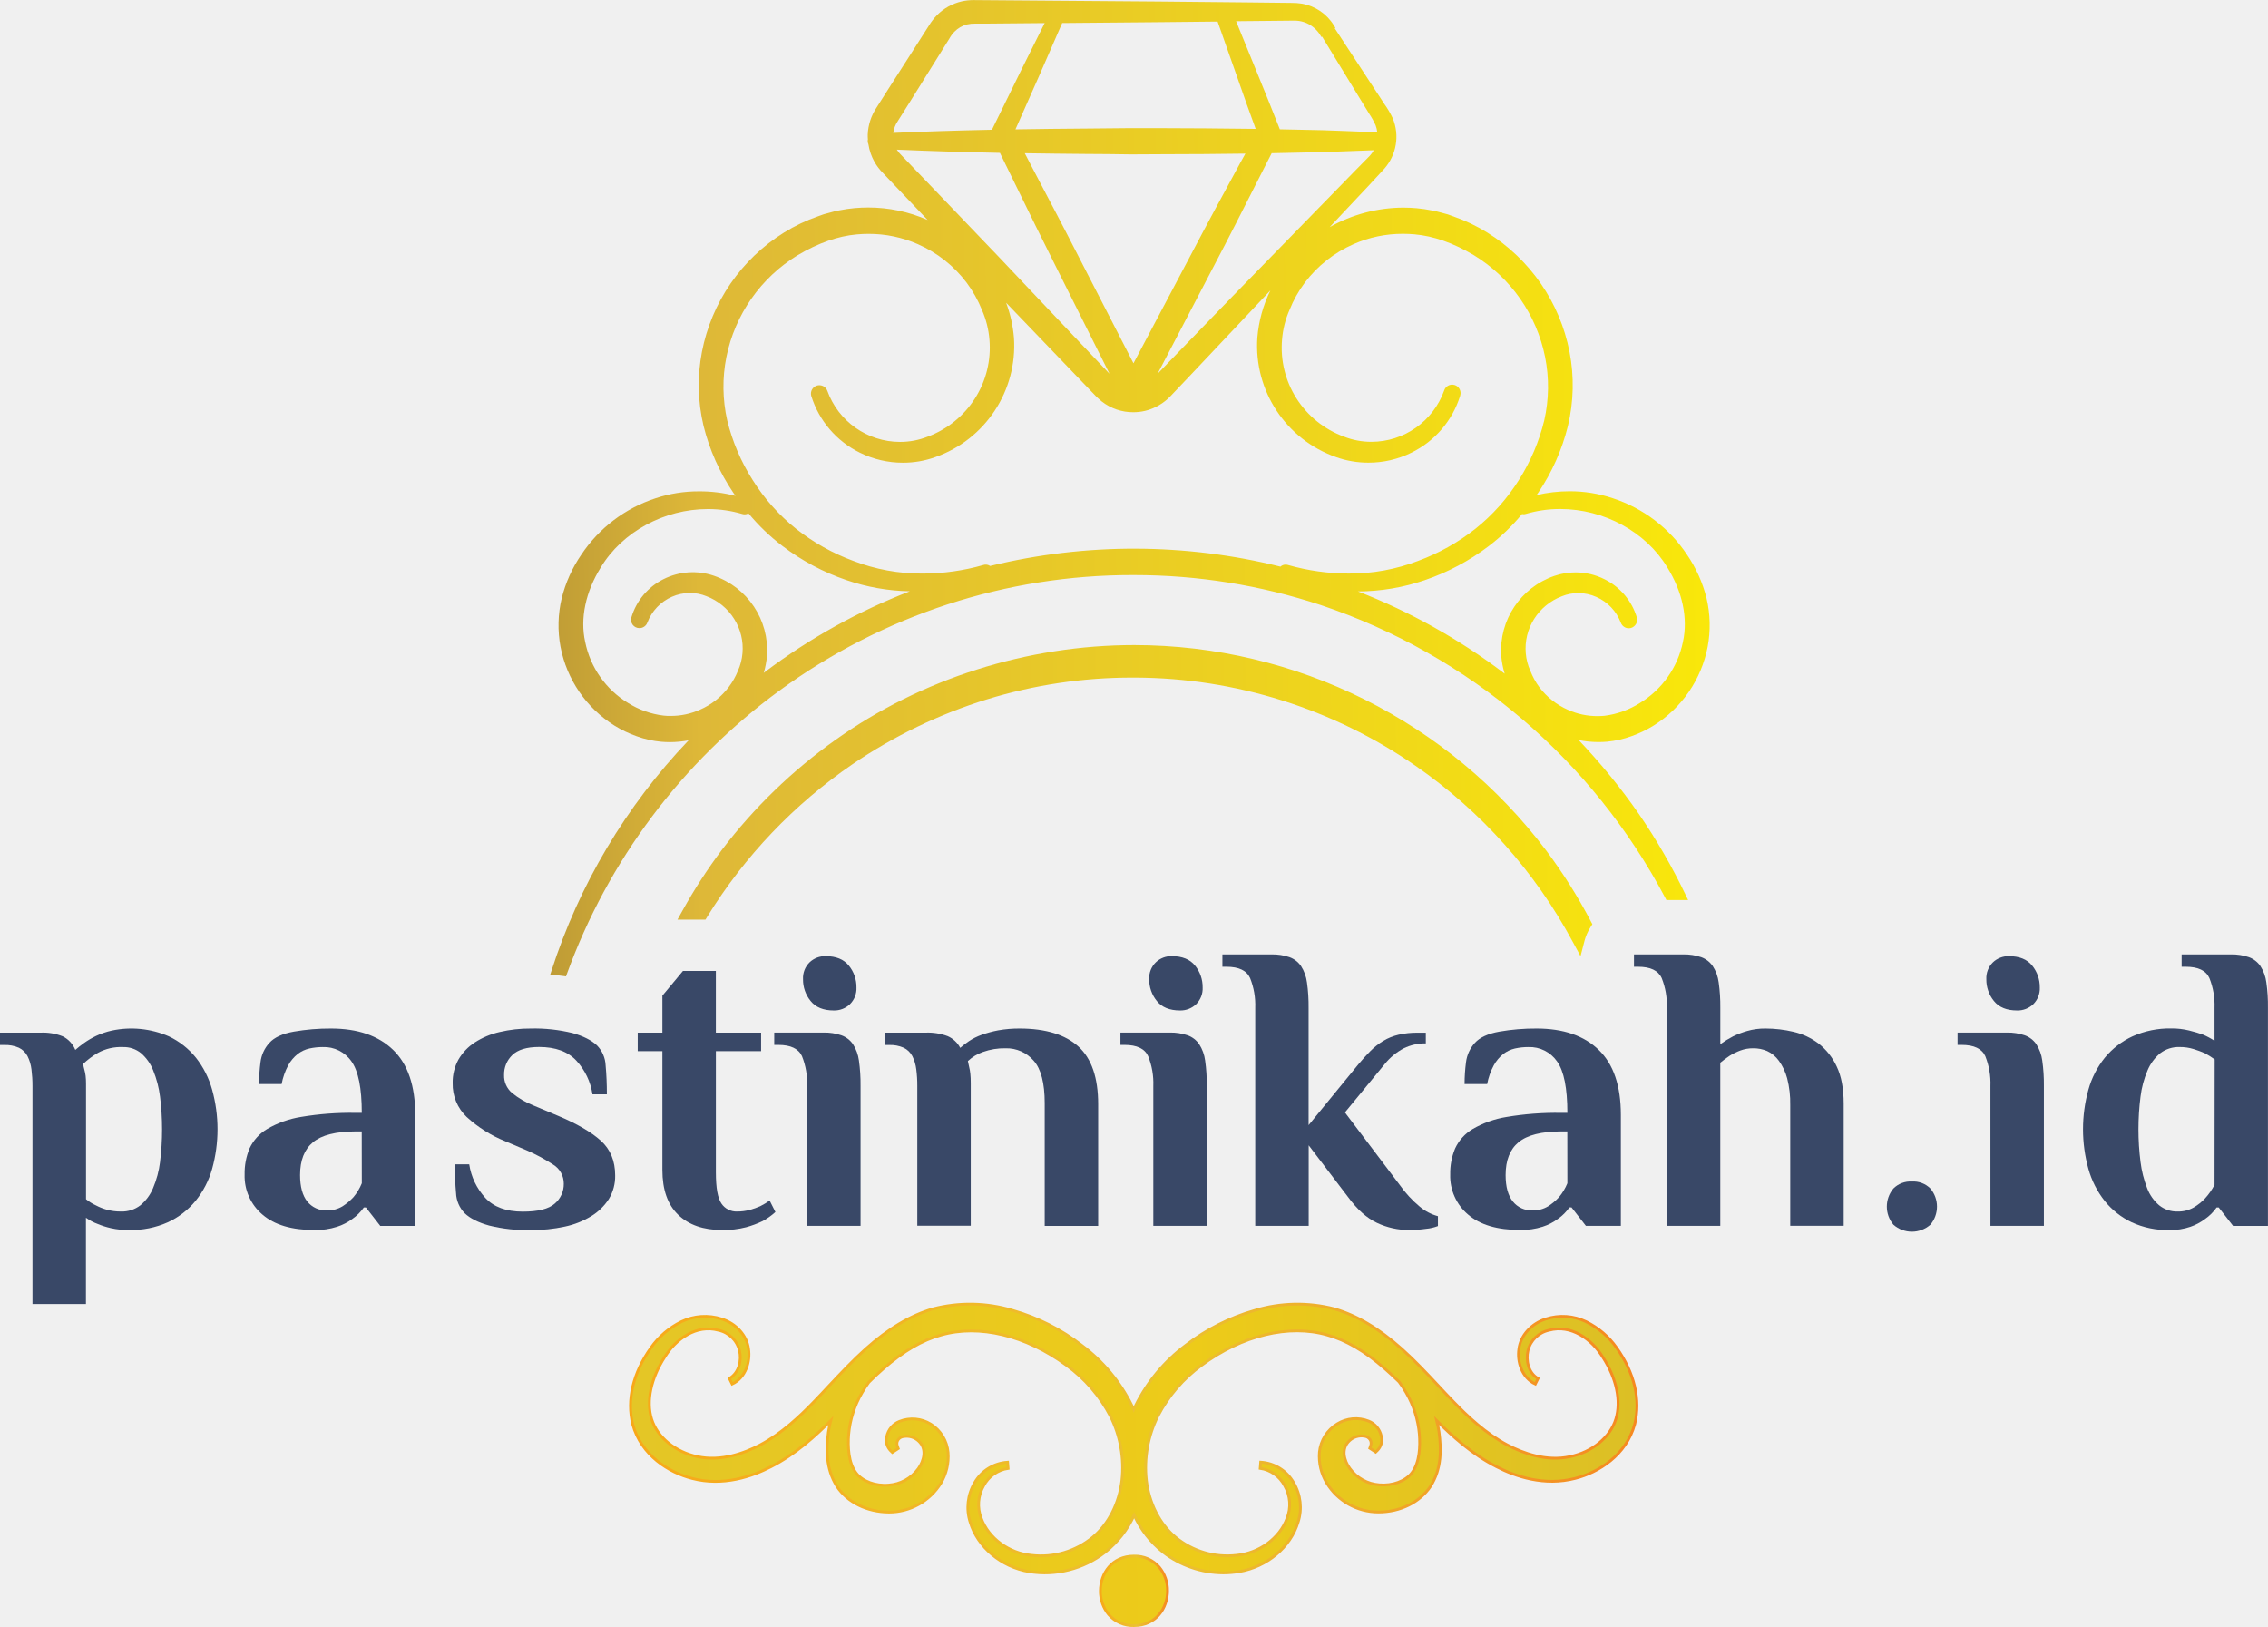
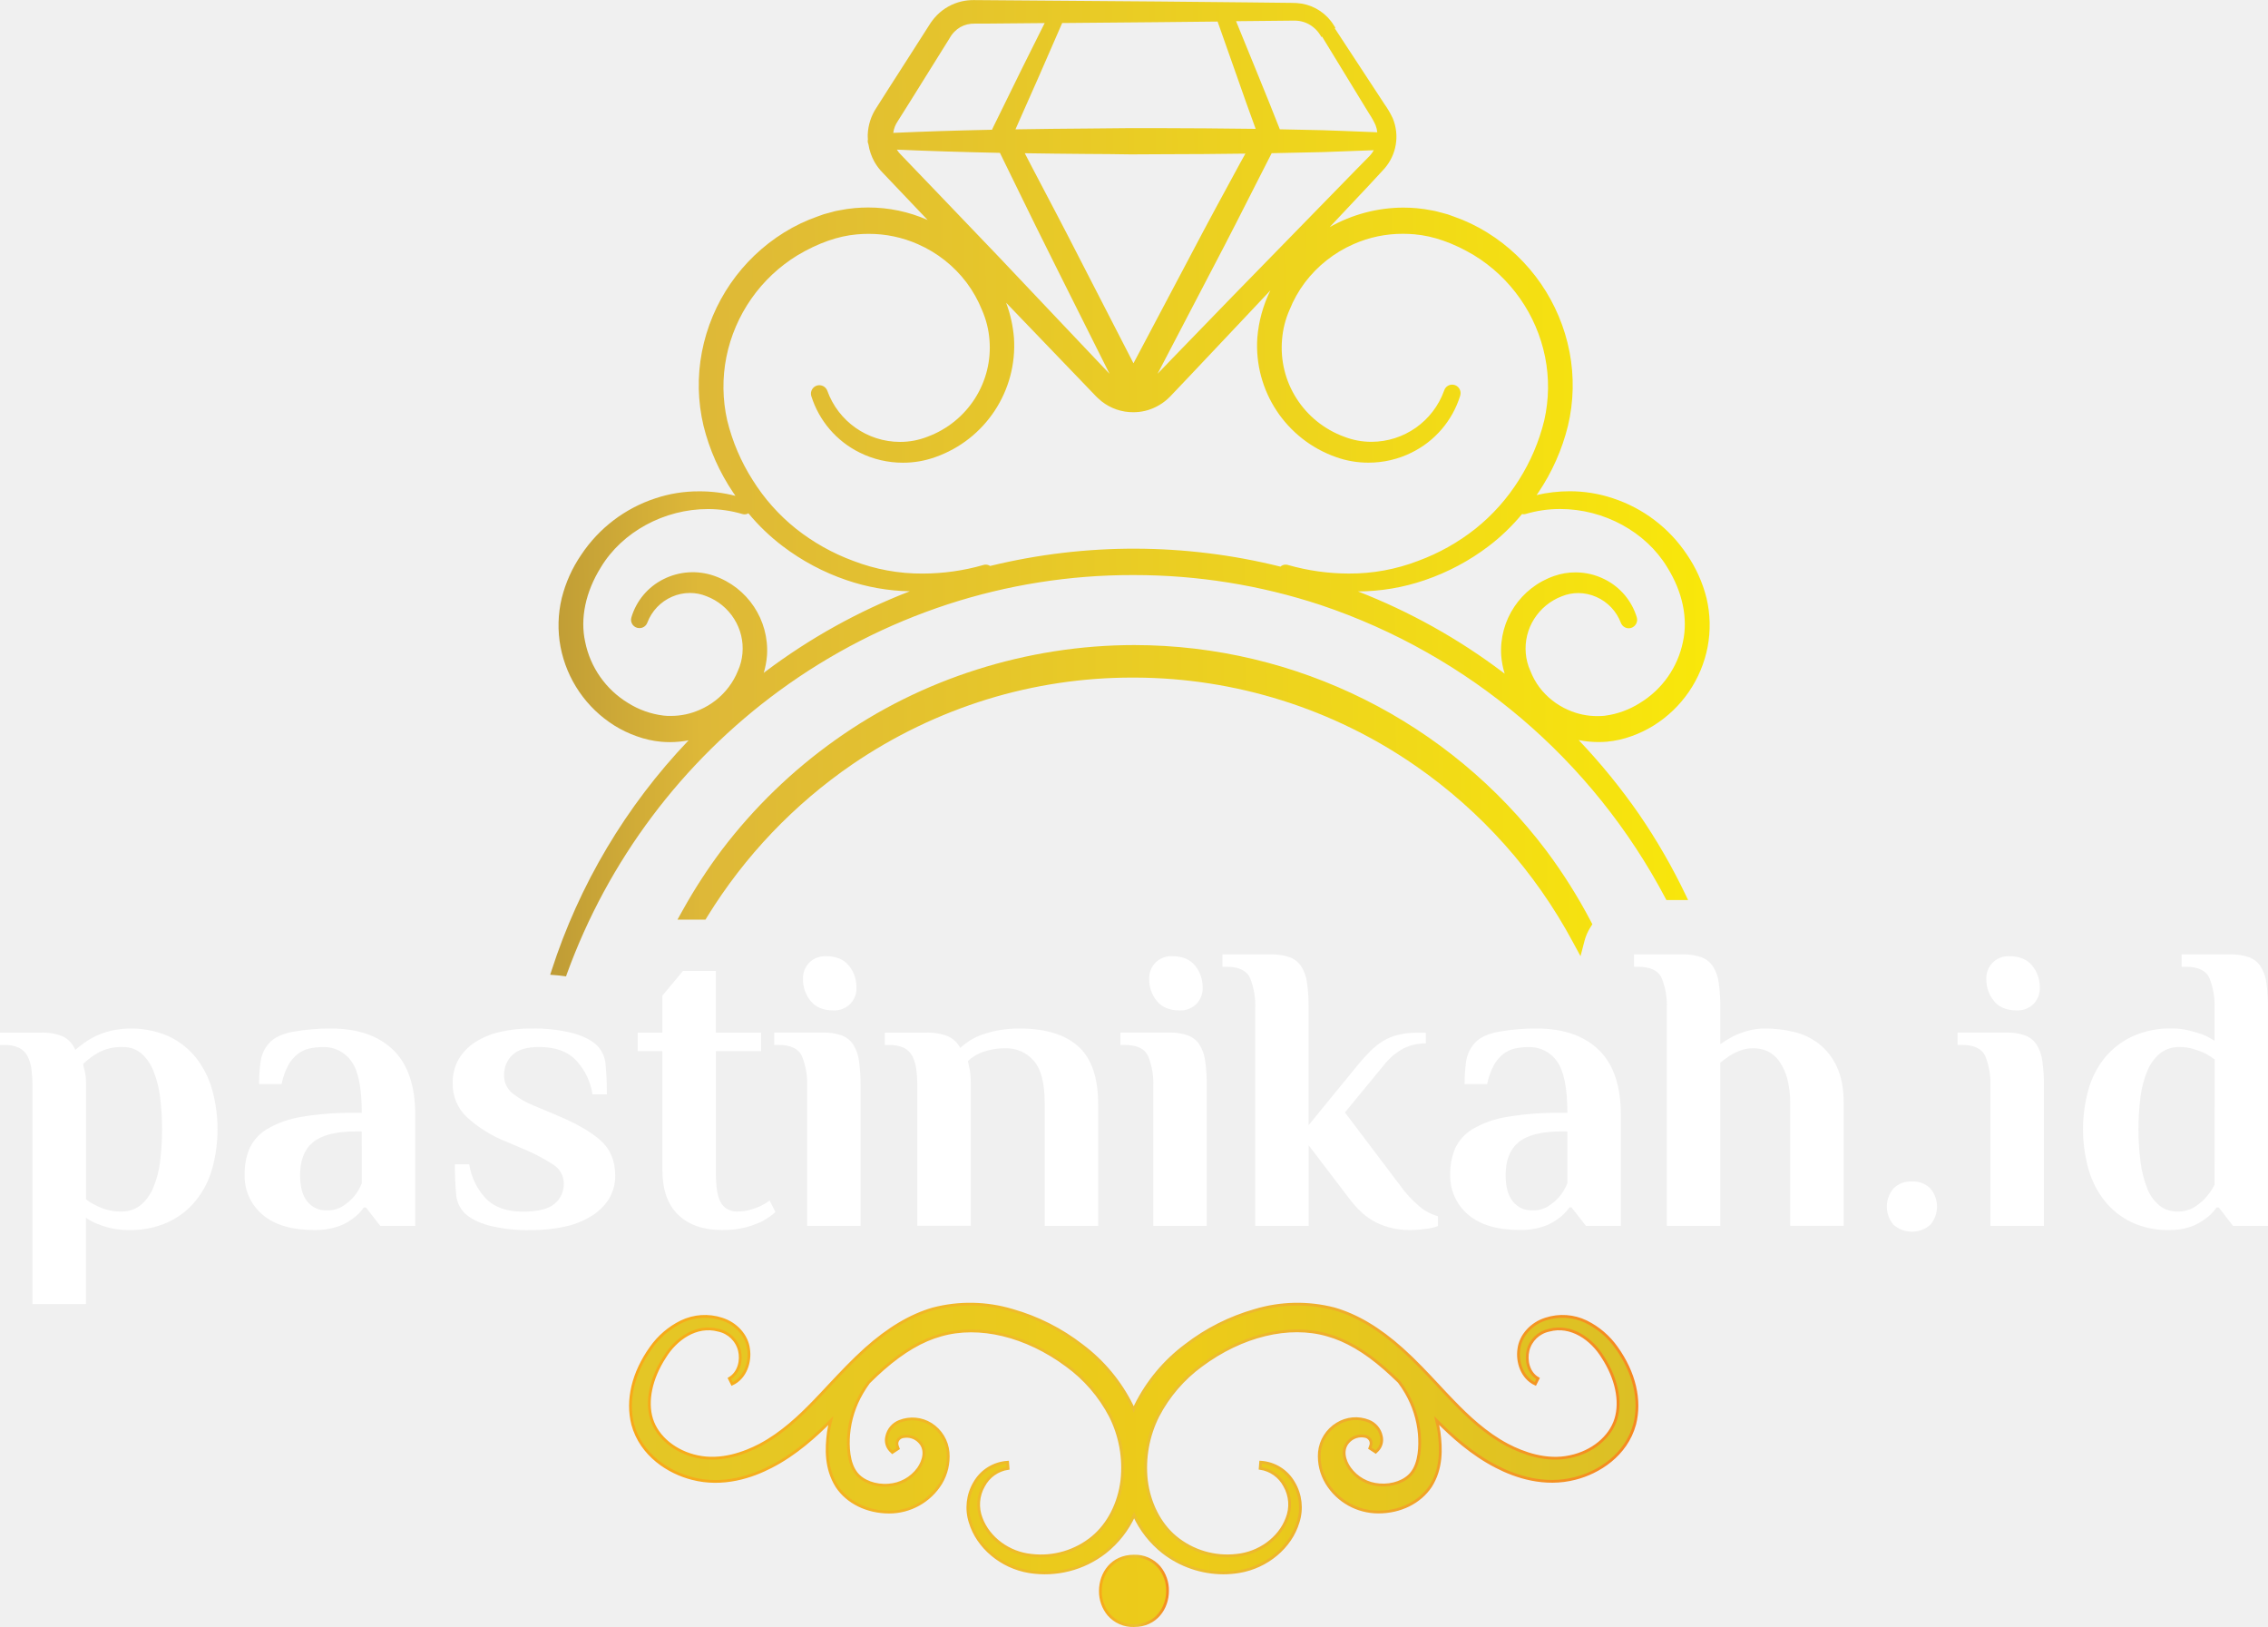
<svg xmlns="http://www.w3.org/2000/svg" xmlns:xlink="http://www.w3.org/1999/xlink" id="Layer_1" data-name="Layer 1" viewBox="0 0 820.96 588.75">
  <defs>
-     <style>.cls-1{fill:url(#linear-gradient);}.cls-2{fill:url(#linear-gradient-2);}.cls-3{fill:#394867;}.cls-4,.cls-5{stroke-miterlimit:10;}.cls-4{fill:url(#linear-gradient-3);stroke:url(#linear-gradient-4);}.cls-5{fill:url(#linear-gradient-5);stroke:url(#linear-gradient-6);}</style>
+     <style>.cls-1{fill:url(#linear-gradient);}.cls-2{fill:url(#linear-gradient-2);}.cls-3{fill:#fff;}.cls-4,.cls-5{stroke-miterlimit:10;}.cls-4{fill:url(#linear-gradient-3);stroke:url(#linear-gradient-4);}.cls-5{fill:url(#linear-gradient-5);stroke:url(#linear-gradient-6);}</style>
    <linearGradient id="linear-gradient" x1="246.8" y1="313.9" x2="829.97" y2="309.27" gradientUnits="userSpaceOnUse">
      <stop offset="0" stop-color="#927333" />
      <stop offset="0.23" stop-color="#deb838" />
      <stop offset="1" stop-color="#fff200" />
    </linearGradient>
    <linearGradient id="linear-gradient-2" x1="247.71" y1="428.65" x2="830.88" y2="424.02" xlink:href="#linear-gradient" />
    <linearGradient id="linear-gradient-3" x1="249.98" y1="713.96" x2="833.15" y2="709.33" gradientUnits="userSpaceOnUse">
      <stop offset="0" stop-color="#dfc32d" />
      <stop offset="0.53" stop-color="#edcb19" />
      <stop offset="1" stop-color="#d0b72e" />
    </linearGradient>
    <linearGradient id="linear-gradient-4" x1="525.87" y1="711.67" x2="551.21" y2="711.67" gradientUnits="userSpaceOnUse">
      <stop offset="0" stop-color="#f8a819" />
      <stop offset="0.53" stop-color="#ebc231" />
      <stop offset="1" stop-color="#f68820" />
    </linearGradient>
    <linearGradient id="linear-gradient-5" x1="249.54" y1="658.74" x2="832.71" y2="654.11" xlink:href="#linear-gradient-3" />
    <linearGradient id="linear-gradient-6" x1="355.95" y1="656.55" x2="721.13" y2="656.55" xlink:href="#linear-gradient-4" />
  </defs>
  <path class="cls-1" d="M709.77,404.38a35.59,35.59,0,0,0,8.86-2,40.86,40.86,0,0,0,8-3.84,43.17,43.17,0,0,0,19.56-28.5,42.36,42.36,0,0,0-.41-17.62,48.83,48.83,0,0,0-7.1-15.77,51.43,51.43,0,0,0-26.82-20.37,48.9,48.9,0,0,0-15.67-2.53,52.67,52.67,0,0,0-11.92,1.38c.2-.27.39-.55.58-.84a75.46,75.46,0,0,0,10.76-24.17,63.54,63.54,0,0,0,.59-26.76,65.5,65.5,0,0,0-29.76-43.22,60.66,60.66,0,0,0-12.11-5.79,28.71,28.71,0,0,0-4.51-1.42c-.69-.17-1.37-.34-2.16-.57l-1.18-.22a51.18,51.18,0,0,0-5.57-.82c-1.62-.14-3.28-.22-4.91-.22a54.57,54.57,0,0,0-26.62,7.05l14.33-15.24,5.38-5.82a17.47,17.47,0,0,0,3.1-18.35,32.42,32.42,0,0,0-3-5.1c-.46-.68-.91-1.36-1.37-2.1l-16.61-25.33.24-.16-.57-.92a17,17,0,0,0-11.57-7.84,21.73,21.73,0,0,0-3.88-.28l-16.26-.18-31.42-.31L480.54,136a19.19,19.19,0,0,0-4.37.47,18.46,18.46,0,0,0-8.87,4.91,20.69,20.69,0,0,0-3,3.86L458,155.1l-8.48,13.23-4.2,6.61a18.87,18.87,0,0,0-3.16,9.69,17.57,17.57,0,0,0,.06,1.86l-.07.3v.12a2.64,2.64,0,0,0,.25,1.25,19,19,0,0,0,2.21,6.42,19.29,19.29,0,0,0,3.06,4l16.17,17a53,53,0,0,0-21.55-4.52c-1.63,0-3.29.08-4.89.22a50.83,50.83,0,0,0-5.59.82l-1.3.25c-.67.2-1.35.37-2,.54a28.64,28.64,0,0,0-4.44,1.39,61.32,61.32,0,0,0-12.17,5.81,65.47,65.47,0,0,0-29.76,43.22,63.58,63.58,0,0,0,.58,26.77,75.7,75.7,0,0,0,10.76,24.18c.26.39.53.77.8,1.16A51.59,51.59,0,0,0,381,313.78a49.15,49.15,0,0,0-15.68,2.52,51.47,51.47,0,0,0-26.83,20.38,48.65,48.65,0,0,0-7.1,15.77,42.19,42.19,0,0,0-.43,17.62,43.19,43.19,0,0,0,19.55,28.5,40.6,40.6,0,0,0,8,3.83,35.31,35.31,0,0,0,8.88,2c1.05.09,2.1.14,3.16.14a35.68,35.68,0,0,0,6.76-.65,217,217,0,0,0-49.65,83.47l-.44,1.36,1.42.11c1.18.09,2.3.2,3.41.36l.9.12.3-.86a220.12,220.12,0,0,1,77-102.59,218.25,218.25,0,0,1,60.89-31.2A215.19,215.19,0,0,1,538,344.08h.66a215.21,215.21,0,0,1,67.45,10.84A220.29,220.29,0,0,1,730.94,461.08l.31.6h7.86l-.77-1.6a218,218,0,0,0-17-29.48,225.13,225.13,0,0,0-21.84-26.81,35.81,35.81,0,0,0,7.17.72C707.71,404.51,708.73,404.47,709.77,404.38ZM682,378.71a19.14,19.14,0,0,1-1.64-6.28,20,20,0,0,1,3-12.44,20.47,20.47,0,0,1,10.06-8.24,15.9,15.9,0,0,1,6-1.16A16.24,16.24,0,0,1,705.9,352a16.63,16.63,0,0,1,8.86,9.33,3.05,3.05,0,0,0,2.85,2,3,3,0,0,0,.85-.12,3.07,3.07,0,0,0,2.09-3.79,22.71,22.71,0,0,0-11.61-13.79,23.3,23.3,0,0,0-10.61-2.52,22.92,22.92,0,0,0-7.67,1.29,28.55,28.55,0,0,0-19.2,28.8,30.79,30.79,0,0,0,1.26,6.58l-.62-.48A218.52,218.52,0,0,0,619.62,350a75.3,75.3,0,0,0,24.2-4.09,82,82,0,0,0,23.12-12.31A73.43,73.43,0,0,0,679,322a2.25,2.25,0,0,0,.58.07,2.68,2.68,0,0,0,.76-.11,43.74,43.74,0,0,1,12.48-1.79c15.83,0,31,8.27,38.74,21.09,5.54,8.89,7.56,18.48,5.68,27a33.81,33.81,0,0,1-15.55,22.1A31.19,31.19,0,0,1,708.88,395c-.86.08-1.72.12-2.59.12a25.75,25.75,0,0,1-10.57-2.23,26.08,26.08,0,0,1-10.44-8.21A25.2,25.2,0,0,1,682,378.71ZM593.4,340.3a2.7,2.7,0,0,0-1.84.73,219.71,219.71,0,0,0-105.12-.24,2.71,2.71,0,0,0-1.57-.49,2.51,2.51,0,0,0-.78.12,80.35,80.35,0,0,1-22,3.12,68.72,68.72,0,0,1-25.19-4.6,75.52,75.52,0,0,1-20.7-11.62,70.09,70.09,0,0,1-15.68-17.61,71.82,71.82,0,0,1-9.22-21.58,55,55,0,0,1-.3-23,56.18,56.18,0,0,1,25.77-36.8c7.45-4.42,14.66-6.95,21.44-7.54,1.41-.13,2.85-.19,4.26-.19a43.77,43.77,0,0,1,17.88,3.75,44.37,44.37,0,0,1,17.6,13.9,43.68,43.68,0,0,1,5.57,9.92,33.15,33.15,0,0,1,2.7,10.76A34.15,34.15,0,0,1,481,280.12,34.54,34.54,0,0,1,463.83,294a26.9,26.9,0,0,1-10,1.89,28,28,0,0,1-26.31-18.52,3.08,3.08,0,0,0-2.88-2,2.93,2.93,0,0,0-.88.13,3.07,3.07,0,0,0-2.08,3.64v0l.05.16a34.2,34.2,0,0,0,17.56,20.48,35,35,0,0,0,15.6,3.64,34.21,34.21,0,0,0,11.65-2,42.75,42.75,0,0,0,28.55-43.19,47.06,47.06,0,0,0-2.84-12.71L525,279.6c.2.17.38.35.57.53a16.66,16.66,0,0,0,1.3,1.13,18.37,18.37,0,0,0,11.41,3.89,18.06,18.06,0,0,0,8.22-1.94,18.4,18.4,0,0,0,4.29-2.94l.9-.87,7.44-7.83,21.57-22.85,7.2-7.65a47.62,47.62,0,0,0-4.72,17.14,42.74,42.74,0,0,0,28.53,43.19,34.41,34.41,0,0,0,11.67,2A34.94,34.94,0,0,0,639,299.77a34.18,34.18,0,0,0,17.58-20.49l.05-.21a3,3,0,0,0-5.84-1.72,28,28,0,0,1-26.31,18.51,27,27,0,0,1-10-1.9,34.5,34.5,0,0,1-17.14-13.83,34.08,34.08,0,0,1-5.21-21.23,32.91,32.91,0,0,1,2.72-10.81,43.19,43.19,0,0,1,5.52-9.84,44.39,44.39,0,0,1,17.64-13.93,43.76,43.76,0,0,1,17.86-3.74c1.41,0,2.85.06,4.27.19,6.77.59,14,3.12,21.43,7.54a56.18,56.18,0,0,1,25.77,36.81,54.92,54.92,0,0,1-.3,23,72.25,72.25,0,0,1-9.19,21.57,70.51,70.51,0,0,1-15.71,17.62,75.28,75.28,0,0,1-20.71,11.62,68.84,68.84,0,0,1-25.18,4.6,80.46,80.46,0,0,1-21.83-3.06l-.1-.05-.11,0A2.57,2.57,0,0,0,593.4,340.3ZM404.52,379.48a30.86,30.86,0,0,0,1.18-6.34,28.56,28.56,0,0,0-19.18-28.8,23.58,23.58,0,0,0-18.28,1.22,22.65,22.65,0,0,0-11.62,13.8,3,3,0,0,0,2.91,3.91,3,3,0,0,0,2.86-2,16.69,16.69,0,0,1,8.87-9.33,16.14,16.14,0,0,1,6.55-1.38,15.71,15.71,0,0,1,6,1.18,20.35,20.35,0,0,1,10,8.21,20,20,0,0,1,3,12.46,19.34,19.34,0,0,1-1.65,6.34,25.24,25.24,0,0,1-3.3,5.83,26.08,26.08,0,0,1-10.49,8.25,25.55,25.55,0,0,1-10.54,2.22c-.86,0-1.73,0-2.6-.12a31.12,31.12,0,0,1-12.8-4.54,33.7,33.7,0,0,1-15.55-22.12c-1.88-8.52.14-18.11,5.68-27,7.71-12.81,22.92-21.08,38.74-21.08A43.86,43.86,0,0,1,396.82,322a2.79,2.79,0,0,0,.76.11,2.64,2.64,0,0,0,1.38-.39,74.6,74.6,0,0,0,12.36,11.86,81.8,81.8,0,0,0,23.12,12.32,75,75,0,0,0,22.95,4.05A217.36,217.36,0,0,0,405.13,379Zm48.17-189.36c11.21.49,23.15.87,37.32,1.17q2.83,5.76,5.64,11.54c4.84,9.9,9.84,20.14,14.88,30.14l19.15,38.27-18.4-19.41L489.67,229l-21.73-22.69-13.59-14.16A10.14,10.14,0,0,1,452.69,190.12Zm19.06-40.25a11,11,0,0,1,1.76-2.39,9.61,9.61,0,0,1,4.62-2.67,11.18,11.18,0,0,1,2.91-.3l3.92,0,21.24-.19L498,160.75l-10.67,21.74a3.25,3.25,0,0,0-.18.43c-12.85.27-24.57.64-35.75,1.14a9.76,9.76,0,0,1,1.6-4.2l4.19-6.65Zm134.64-.5.23-.15L622.37,175c.41.71.86,1.43,1.32,2.15a27.82,27.82,0,0,1,2.3,4.14,9.52,9.52,0,0,1,.61,2.55c-4.07-.19-8.14-.33-12.2-.48l-7.53-.27-15.58-.33,0-.09c-2.51-6.43-5.12-12.84-7.73-19.25l-8.07-19.78,20.84-.21a12.69,12.69,0,0,1,2,.12,11.62,11.62,0,0,1,2.91.88,11.19,11.19,0,0,1,4.57,4Zm-29.47,45.69c-6,11-12.2,22.44-18.12,33.74l-20.45,38.64-19.81-38.52c-5.37-10.54-11-21.17-16.39-31.45L499,191.42c7.43.13,14.85.19,22.27.26,5.37,0,10.75.09,16.15.16l11.66-.06c9.76,0,19.83-.09,29.78-.22Zm-2.37,47.79L552.69,265.4l-5.62,5.84L567,233.09c5.67-10.76,11.26-21.78,16.67-32.45l4.7-9.23,18.56-.4,7.34-.27c3.69-.13,7.38-.25,11.07-.41a10.29,10.29,0,0,1-1.44,2l-5.46,5.55Zm8-60.25c-12.12-.18-24.42-.23-36.33-.27l-8.89,0q-7.85.09-15.7.15c-8.53.07-17.34.14-26,.3l8.48-19.15,8.43-19.33,35.26-.31,21-.22,7.37,20.89C578.25,170.62,580.38,176.63,582.58,182.6Z" transform="translate(-128.06 -135.97)" />
  <path class="cls-2" d="M687.82,443.86a187,187,0,0,0-149.16-74.45c-38.79,0-77.18,12.22-108.11,34.26a189,189,0,0,0-41.12,39.76,191,191,0,0,0-14.28,22l-1.86,3.34h10.14l.65-1.07a183.73,183.73,0,0,1,52.61-55.2,181.75,181.75,0,0,1,48.63-23.44A178.62,178.62,0,0,1,538,381.18h1a179.35,179.35,0,0,1,101.39,31.88A182.72,182.72,0,0,1,697.46,477l2.71,5,1.44-5.53a17.45,17.45,0,0,1,2.15-4.94l.69-1.09-.6-1.15A190.16,190.16,0,0,0,687.82,443.86Z" transform="translate(-128.06 -135.97)" />
  <path class="cls-3" d="M199,518.75a28,28,0,0,0-9.82-7.74,34,34,0,0,0-20.69-2.08,27.27,27.27,0,0,0-5.65,1.93,29.85,29.85,0,0,0-4.32,2.53c-1.24.9-2.31,1.74-3.2,2.53a9.43,9.43,0,0,0-4.54-4.91,19.43,19.43,0,0,0-8-1.34H128.06v4.47h1.49a12.07,12.07,0,0,1,5.36,1,6.83,6.83,0,0,1,3.12,3.05,14.47,14.47,0,0,1,1.42,4.76,46.7,46.7,0,0,1,.37,6V607.9h19.35V576.65a16.84,16.84,0,0,0,4.17,2.23,29.68,29.68,0,0,0,4.91,1.56,28.33,28.33,0,0,0,6.55.67,32.74,32.74,0,0,0,14.06-2.83,28.28,28.28,0,0,0,10-7.73,32.27,32.27,0,0,0,6-11.61,53.6,53.6,0,0,0,0-28.58A32.88,32.88,0,0,0,199,518.75Zm-13,37.73a35.13,35.13,0,0,1-2.53,9.45,16,16,0,0,1-4.62,6.25,10.9,10.9,0,0,1-7,2.23,18.54,18.54,0,0,1-5.13-.66,19.68,19.68,0,0,1-3.95-1.57,16.45,16.45,0,0,1-3.57-2.23V528.13a23,23,0,0,0-.15-2.83,14.66,14.66,0,0,0-.45-2.23,14.15,14.15,0,0,1-.44-2.09,28.94,28.94,0,0,1,5.35-4,17.34,17.34,0,0,1,9.08-2.09,9.92,9.92,0,0,1,6.55,2.23,16.24,16.24,0,0,1,4.39,6.25,37.25,37.25,0,0,1,2.46,9.46,94.93,94.93,0,0,1,0,23.66Z" transform="translate(-128.06 -135.97)" />
  <path class="cls-3" d="M247.87,508.18a76.28,76.28,0,0,0-13.47,1.12q-6.18,1.11-8.85,4.09a12.6,12.6,0,0,0-3.2,7,60.88,60.88,0,0,0-.52,7.89H230a24.1,24.1,0,0,1,2.38-6.78,13.56,13.56,0,0,1,3.43-4.09,10.77,10.77,0,0,1,4.24-2,22.3,22.3,0,0,1,4.84-.52,12.07,12.07,0,0,1,10.41,5.21q3.72,5.2,3.72,18.6H256.8A108,108,0,0,0,237,540.18a35.48,35.48,0,0,0-12.28,4.39,16,16,0,0,0-6.33,7,23.46,23.46,0,0,0-1.78,9.45,18.24,18.24,0,0,0,6.47,14.51q6.48,5.58,18.83,5.58a25.08,25.08,0,0,0,8.18-1.19,18.76,18.76,0,0,0,5.51-2.83,16.65,16.65,0,0,0,4.17-4.16h.74l5.21,6.69h12.65V539.44q0-15.78-8-23.52T247.87,508.18Zm11.16,56a18.51,18.51,0,0,1-3,5,20.41,20.41,0,0,1-3.95,3.32,10.31,10.31,0,0,1-5.73,1.5,8.62,8.62,0,0,1-7.07-3.23q-2.59-3.24-2.6-9.56,0-8,4.69-11.88t15.4-3.91H259Z" transform="translate(-128.06 -135.97)" />
  <path class="cls-3" d="M330,539.74,321.1,536a29.25,29.25,0,0,1-7.74-4.54,8.16,8.16,0,0,1-2.83-6.48,9.68,9.68,0,0,1,3-7.22q3-2.89,9.67-2.9,8.93,0,13.54,5A23,23,0,0,1,342.53,532h5.21q0-5.65-.45-10.42a11,11,0,0,0-3.13-7.29q-3-2.83-8.85-4.47a57.78,57.78,0,0,0-15.11-1.64,48,48,0,0,0-11.31,1.27,28.08,28.08,0,0,0-9,3.79,18.4,18.4,0,0,0-5.88,6.18,16.94,16.94,0,0,0-2.09,8.56,16.32,16.32,0,0,0,5.06,12.2A46.28,46.28,0,0,0,311,549l7.74,3.28a64.94,64.94,0,0,1,9.53,5.13,8,8,0,0,1,3.87,6.92,9.25,9.25,0,0,1-3.27,7.22q-3.29,2.91-11.61,2.9-8.94,0-13.55-5a23,23,0,0,1-5.8-12.13h-5.21q0,5.66.44,10.42a11.06,11.06,0,0,0,3.13,7.29q3,2.84,8.86,4.46a57.27,57.27,0,0,0,15.1,1.64,55.77,55.77,0,0,0,12.28-1.26,30.44,30.44,0,0,0,9.6-3.8,19.78,19.78,0,0,0,6.33-6.17,15.74,15.74,0,0,0,2.3-8.56q0-7.89-5.21-12.58T330,539.74Z" transform="translate(-128.06 -135.97)" />
  <path class="cls-3" d="M403.25,572.48a25.91,25.91,0,0,1-3.79,1.34,16.92,16.92,0,0,1-4.54.59,6.53,6.53,0,0,1-5.73-2.9q-2-2.89-2-11.23V516.37h16.37v-6.7H387.18V487.35H375.27l-7.44,8.93v13.39H358.9v6.7h8.93v43q0,10.73,5.73,16.23t15.85,5.5a32.23,32.23,0,0,0,8.71-1,35.43,35.43,0,0,0,6-2.23,23.7,23.7,0,0,0,4.62-3.28l-2.09-4.16A25,25,0,0,1,403.25,572.48Z" transform="translate(-128.06 -135.97)" />
  <path class="cls-3" d="M436.81,513.84a8.63,8.63,0,0,0-4.17-3.2,18.81,18.81,0,0,0-6.47-1H408.31v4.47h1.49q6.69,0,8.56,4.09A26.54,26.54,0,0,1,420.22,529v50.6h19.34V529a60.85,60.85,0,0,0-.59-9.23A14.29,14.29,0,0,0,436.81,513.84Z" transform="translate(-128.06 -135.97)" />
  <path class="cls-3" d="M429.89,501.64a8.15,8.15,0,0,0,5.8-2.24,8,8,0,0,0,2.39-6.1,12.22,12.22,0,0,0-2.76-7.89q-2.76-3.42-8.41-3.42a8.16,8.16,0,0,0-5.8,2.23,8,8,0,0,0-2.38,6.1,12.19,12.19,0,0,0,2.75,7.89Q424.24,501.65,429.89,501.64Z" transform="translate(-128.06 -135.97)" />
  <path class="cls-3" d="M497.31,508.18a42.85,42.85,0,0,0-8,.67,39.51,39.51,0,0,0-6,1.64,21.16,21.16,0,0,0-4.47,2.23,32.68,32.68,0,0,0-3.2,2.46,9.36,9.36,0,0,0-4.54-4.24,20.41,20.41,0,0,0-8-1.27H448.34v4.47h1.49a12.07,12.07,0,0,1,5.36,1,6.9,6.9,0,0,1,3.13,3.05,14.71,14.71,0,0,1,1.41,4.76,45,45,0,0,1,.37,6v50.6h19.35V527.89c0-1.2-.05-2.3-.15-3.29a15.56,15.56,0,0,0-.44-2.54q-.3-1.2-.45-2.1a15.46,15.46,0,0,1,5.43-3.29,23.15,23.15,0,0,1,8.26-1.34,13,13,0,0,1,10.12,4.48q4,4.49,4,15.41v44.4h19.35v-44q0-14.43-7.14-20.91T497.31,508.18Z" transform="translate(-128.06 -135.97)" />
  <path class="cls-3" d="M555.21,501.64a8.17,8.17,0,0,0,5.8-2.24,8,8,0,0,0,2.38-6.1,12.27,12.27,0,0,0-2.75-7.89q-2.76-3.42-8.41-3.42a8.15,8.15,0,0,0-5.8,2.23,8,8,0,0,0-2.39,6.1,12.2,12.2,0,0,0,2.76,7.89C548.63,500.5,551.44,501.64,555.21,501.64Z" transform="translate(-128.06 -135.97)" />
  <path class="cls-3" d="M562.13,513.84a8.63,8.63,0,0,0-4.17-3.2,18.85,18.85,0,0,0-6.47-1H533.63v4.47h1.48q6.71,0,8.56,4.09A26.38,26.38,0,0,1,545.53,529v50.6h19.35V529a60.85,60.85,0,0,0-.59-9.23A14.29,14.29,0,0,0,562.13,513.84Z" transform="translate(-128.06 -135.97)" />
  <path class="cls-3" d="M634.69,564.74l-19.8-26.19L629.33,521a22,22,0,0,1,6.84-5.65,17.73,17.73,0,0,1,8-1.79v-3.87h-3a29.11,29.11,0,0,0-6.92.75,19.24,19.24,0,0,0-5.5,2.23,24.65,24.65,0,0,0-4.62,3.64c-1.44,1.44-2.9,3.06-4.39,4.84l-18,22V500.74a60.94,60.94,0,0,0-.59-9.23,14.35,14.35,0,0,0-2.16-5.95,8.63,8.63,0,0,0-4.17-3.2,18.85,18.85,0,0,0-6.47-1H570.54v4.47H572q6.71,0,8.56,4.09a26.38,26.38,0,0,1,1.86,10.79v78.88h19.35V550.45l14.29,18.76q4.9,6.69,10.42,9.3a27.24,27.24,0,0,0,11.76,2.6,43.25,43.25,0,0,0,6-.44,15.87,15.87,0,0,0,4.32-1v-3.57a17.34,17.34,0,0,1-6.55-3.42A41.25,41.25,0,0,1,634.69,564.74Z" transform="translate(-128.06 -135.97)" />
  <path class="cls-3" d="M684.25,508.18a76.12,76.12,0,0,0-13.47,1.12q-6.18,1.11-8.86,4.09a12.67,12.67,0,0,0-3.2,7,60.88,60.88,0,0,0-.52,7.89h8.18a23.78,23.78,0,0,1,2.39-6.78,13.54,13.54,0,0,1,3.42-4.09,10.84,10.84,0,0,1,4.24-2,22.37,22.37,0,0,1,4.84-.52,12.09,12.09,0,0,1,10.42,5.21q3.72,5.2,3.72,18.6h-2.23a108.23,108.23,0,0,0-19.8,1.49,35.56,35.56,0,0,0-12.28,4.39,16,16,0,0,0-6.32,7A23.29,23.29,0,0,0,653,561a18.27,18.27,0,0,0,6.47,14.51q6.48,5.58,18.83,5.58a25.15,25.15,0,0,0,8.19-1.19,18.69,18.69,0,0,0,5.5-2.83,16.65,16.65,0,0,0,4.17-4.16h.75l5.21,6.69h12.65V539.44q0-15.78-8-23.52T684.25,508.18Zm11.16,56a18.79,18.79,0,0,1-3,5,20.34,20.34,0,0,1-3.94,3.32,10.31,10.31,0,0,1-5.73,1.5,8.6,8.6,0,0,1-7.07-3.23q-2.61-3.24-2.61-9.56,0-8,4.69-11.88t15.41-3.91h2.23Z" transform="translate(-128.06 -135.97)" />
  <path class="cls-3" d="M786.34,513.62a23.86,23.86,0,0,0-9.08-4.25,44.19,44.19,0,0,0-10.12-1.19,23,23,0,0,0-6.69.9,31.34,31.34,0,0,0-5.06,1.93,40.45,40.45,0,0,0-4.62,2.83v-13.1a60.94,60.94,0,0,0-.59-9.23,14.35,14.35,0,0,0-2.16-5.95,8.63,8.63,0,0,0-4.17-3.2,18.85,18.85,0,0,0-6.47-1H719.52v4.47H721q6.69,0,8.55,4.09a26.38,26.38,0,0,1,1.86,10.79v78.88h19.35V520.56c1.09-.9,2.23-1.74,3.42-2.54a21,21,0,0,1,3.8-1.87,13,13,0,0,1,4.69-.82,12.59,12.59,0,0,1,5.06,1,10.83,10.83,0,0,1,4.24,3.52,19.43,19.43,0,0,1,3,6.35,36,36,0,0,1,1.11,9.72v43.66h19.35v-44.2q0-8.19-2.53-13.47A22.31,22.31,0,0,0,786.34,513.62Z" transform="translate(-128.06 -135.97)" />
  <path class="cls-3" d="M820.13,563.55a8.74,8.74,0,0,0-6.7,2.53,10.2,10.2,0,0,0,0,13.1,10.12,10.12,0,0,0,13.39,0,10.17,10.17,0,0,0,0-13.1A8.72,8.72,0,0,0,820.13,563.55Z" transform="translate(-128.06 -135.97)" />
  <path class="cls-3" d="M865.15,513.84a8.63,8.63,0,0,0-4.17-3.2,18.81,18.81,0,0,0-6.47-1H836.65v4.47h1.49q6.69,0,8.56,4.09A26.56,26.56,0,0,1,848.55,529v50.6H867.9V529a60.85,60.85,0,0,0-.59-9.23A14.29,14.29,0,0,0,865.15,513.84Z" transform="translate(-128.06 -135.97)" />
  <path class="cls-3" d="M858.23,501.64a8.15,8.15,0,0,0,5.8-2.24,8,8,0,0,0,2.39-6.1,12.22,12.22,0,0,0-2.76-7.89Q860.9,482,855.25,482a8.15,8.15,0,0,0-5.8,2.23,8,8,0,0,0-2.38,6.1,12.19,12.19,0,0,0,2.75,7.89Q852.58,501.65,858.23,501.64Z" transform="translate(-128.06 -135.97)" />
  <path class="cls-3" d="M948.42,491.51a14.21,14.21,0,0,0-2.16-5.95,8.65,8.65,0,0,0-4.16-3.2,18.91,18.91,0,0,0-6.48-1H917.76v4.47h1.49q6.71,0,8.56,4.09a26.38,26.38,0,0,1,1.86,10.79v11.91a26.92,26.92,0,0,0-4.17-2.23c-1.39-.5-3-1-5-1.49a26,26,0,0,0-6.48-.75A32.85,32.85,0,0,0,900,511a28.42,28.42,0,0,0-10.05,7.74A32.19,32.19,0,0,0,884,530.36a53.6,53.6,0,0,0,0,28.58,33,33,0,0,0,5.88,11.61,27.92,27.92,0,0,0,9.75,7.73,30.87,30.87,0,0,0,13.69,2.83,22.09,22.09,0,0,0,7.66-1.19,19.32,19.32,0,0,0,5.29-2.83,16.77,16.77,0,0,0,4.16-4.16h.75l5.21,6.69H949V500.74A59.52,59.52,0,0,0,948.42,491.51Zm-18.75,73.23a22.86,22.86,0,0,1-3.42,4.91,18.68,18.68,0,0,1-4.1,3.28,11.12,11.12,0,0,1-5.88,1.48,10.17,10.17,0,0,1-6.62-2.23,15.19,15.19,0,0,1-4.39-6.25,39.5,39.5,0,0,1-2.38-9.45,93.67,93.67,0,0,1,0-23.66,35.21,35.21,0,0,1,2.53-9.46,16.2,16.2,0,0,1,4.61-6.25,11,11,0,0,1,7-2.23,16.55,16.55,0,0,1,5.13.75,38.24,38.24,0,0,1,4,1.48,31,31,0,0,1,3.57,2.24Z" transform="translate(-128.06 -135.97)" />
  <path class="cls-4" d="M538.54,699.11c-8,0-12.17,6.32-12.17,12.57a13.13,13.13,0,0,0,3,8.58,11.65,11.65,0,0,0,9.14,4c8,0,12.17-6.32,12.17-12.56a13.17,13.17,0,0,0-3-8.59A11.65,11.65,0,0,0,538.54,699.11Z" transform="translate(-128.06 -135.97)" />
  <path class="cls-5" d="M713.23,623.7v0a29.29,29.29,0,0,0-11-9.4,19.66,19.66,0,0,0-14.62-1c-5.24,1.62-9.16,6-9.75,10.81-.72,4.61,1.08,10.47,5.94,12.72l1-2c-3.53-2-4.5-6.62-3.64-10.13a9.91,9.91,0,0,1,7.62-7.33c8-2.2,15.55,3.3,19.46,9.75,4.94,7.57,6.7,15.93,4.72,22.36-2,6.61-8.56,12-16.6,13.64-8.54,1.87-17-1.26-22.61-4.2-7.89-4.14-14.56-10.51-19.48-15.6-1.94-2-3.85-4-5.77-6.1-4.08-4.36-8.3-8.87-13-13.07-8.29-7.4-16.28-12.15-24.43-14.51a53.35,53.35,0,0,0-28.75.55,74.18,74.18,0,0,0-25.09,12.66,61,61,0,0,0-18.1,21.73c-.24.46-.46.94-.69,1.45-.23-.51-.45-1-.68-1.43a60.91,60.91,0,0,0-18.12-21.75,74,74,0,0,0-25.08-12.66,53.29,53.29,0,0,0-28.76-.55c-8.14,2.36-16.13,7.11-24.42,14.52-4.67,4.19-8.89,8.7-13,13.06-1.92,2.06-3.83,4.11-5.77,6.1-4.92,5.09-11.59,11.46-19.48,15.6-5.6,2.94-14.07,6.05-22.62,4.2-8-1.68-14.54-7-16.59-13.64-2-6.43-.22-14.79,4.74-22.39,3.89-6.42,11.4-11.92,19.47-9.72a9.92,9.92,0,0,1,7.6,7.38c.85,3.46-.12,8-3.65,10.08l1,2c4.86-2.25,6.66-8.11,5.94-12.68-.59-4.87-4.51-9.23-9.73-10.85a19.69,19.69,0,0,0-14.62,1,29.22,29.22,0,0,0-11,9.43c-6.46,9.07-8.8,18.91-6.58,27.7,3.06,11.21,13.12,17.46,21.51,19.58,11.18,2.93,21.7-.69,28.55-4.25,8.88-4.52,16.19-11.23,21.61-16.66q-.53,2.07-.84,4.14c-.79,6.08-1,13.17,3.07,19.64,3.84,5.79,10.9,9.27,18.87,9.31a22,22,0,0,0,18.74-10.43,18.66,18.66,0,0,0,2.64-11.18A13.47,13.47,0,0,0,465,651.36a12.66,12.66,0,0,0-11.35-1,7.52,7.52,0,0,0-4.61,5.45,5.43,5.43,0,0,0,1.38,5.14l.65.63,2.13-1.4-.3-.84a2.47,2.47,0,0,1,.22-2.29,2.82,2.82,0,0,1,2.19-1.22,6.33,6.33,0,0,1,5.27,1.64c3.13,2.87,1.91,7.15-.11,10a14.49,14.49,0,0,1-10.77,5.94c-4.72.4-9.41-1.33-11.71-4.34-2.87-3.68-3.07-9.65-2.73-14a36,36,0,0,1,4.83-15.12,39.36,39.36,0,0,1,2.46-3.75c2-2,3.68-3.54,5.25-4.91,7.21-6.3,14-10.28,20.81-12.17,13.89-4,30.93.13,45.59,11A53,53,0,0,1,530,648.46a41.71,41.71,0,0,1,4.16,23.23c-1,8.36-4.86,15.86-10.51,20.57a29.42,29.42,0,0,1-22.23,6.57c-8.18-.8-15.47-6.15-18.17-13.38a13.58,13.58,0,0,1,.88-11.82,12,12,0,0,1,8.84-6.26l-.18-2.24a14.79,14.79,0,0,0-11.92,7.4,17.5,17.5,0,0,0-1.63,14.32c2.7,9,11.27,16.22,21.33,17.88a35.49,35.49,0,0,0,27.48-7,36.26,36.26,0,0,0,10.54-13.43,36.26,36.26,0,0,0,10.54,13.43,35.74,35.74,0,0,0,21.74,7.46,34.44,34.44,0,0,0,5.73-.48c10.07-1.66,18.64-8.85,21.33-17.87a17.43,17.43,0,0,0-1.61-14.3,14.79,14.79,0,0,0-11.93-7.43l-.18,2.24a12,12,0,0,1,8.84,6.26,13.59,13.59,0,0,1,.85,11.88c-2.67,7.17-10,12.52-18.17,13.33a29.43,29.43,0,0,1-22.2-6.58c-5.66-4.71-9.48-12.21-10.51-20.56a41.7,41.7,0,0,1,4.17-23.25,52.94,52.94,0,0,1,15.74-18.34c14.67-10.89,31.71-15,45.6-11,6.79,1.89,13.6,5.87,20.81,12.18,1.57,1.36,3.24,2.92,5.14,4.76a38.45,38.45,0,0,1,2.58,3.91A36,36,0,0,1,641.83,655c.34,4.36.14,10.33-2.73,14-2.3,3-7,4.73-11.73,4.32a14.44,14.44,0,0,1-10.76-6c-2-2.8-3.23-7.08-.06-10a6.36,6.36,0,0,1,5.36-1.6,2.75,2.75,0,0,1,2.06,1.21,2.47,2.47,0,0,1,.22,2.29l-.3.84,2.13,1.4.65-.63a5.43,5.43,0,0,0,1.38-5.14,7.49,7.49,0,0,0-4.57-5.43,12.68,12.68,0,0,0-11.37,1,13.5,13.5,0,0,0-6.45,10.22,18.72,18.72,0,0,0,2.65,11.2A21.85,21.85,0,0,0,627,683.16c8,0,15-3.52,18.9-9.33,4.09-6.45,3.84-13.54,3.05-19.64-.21-1.37-.49-2.75-.84-4.12,5.42,5.44,12.73,12.14,21.6,16.66,6.86,3.56,17.37,7.17,28.55,4.25,8.4-2.12,18.46-8.37,21.52-19.6C722,642.61,719.69,632.77,713.23,623.7Z" transform="translate(-128.06 -135.97)" />
</svg>
